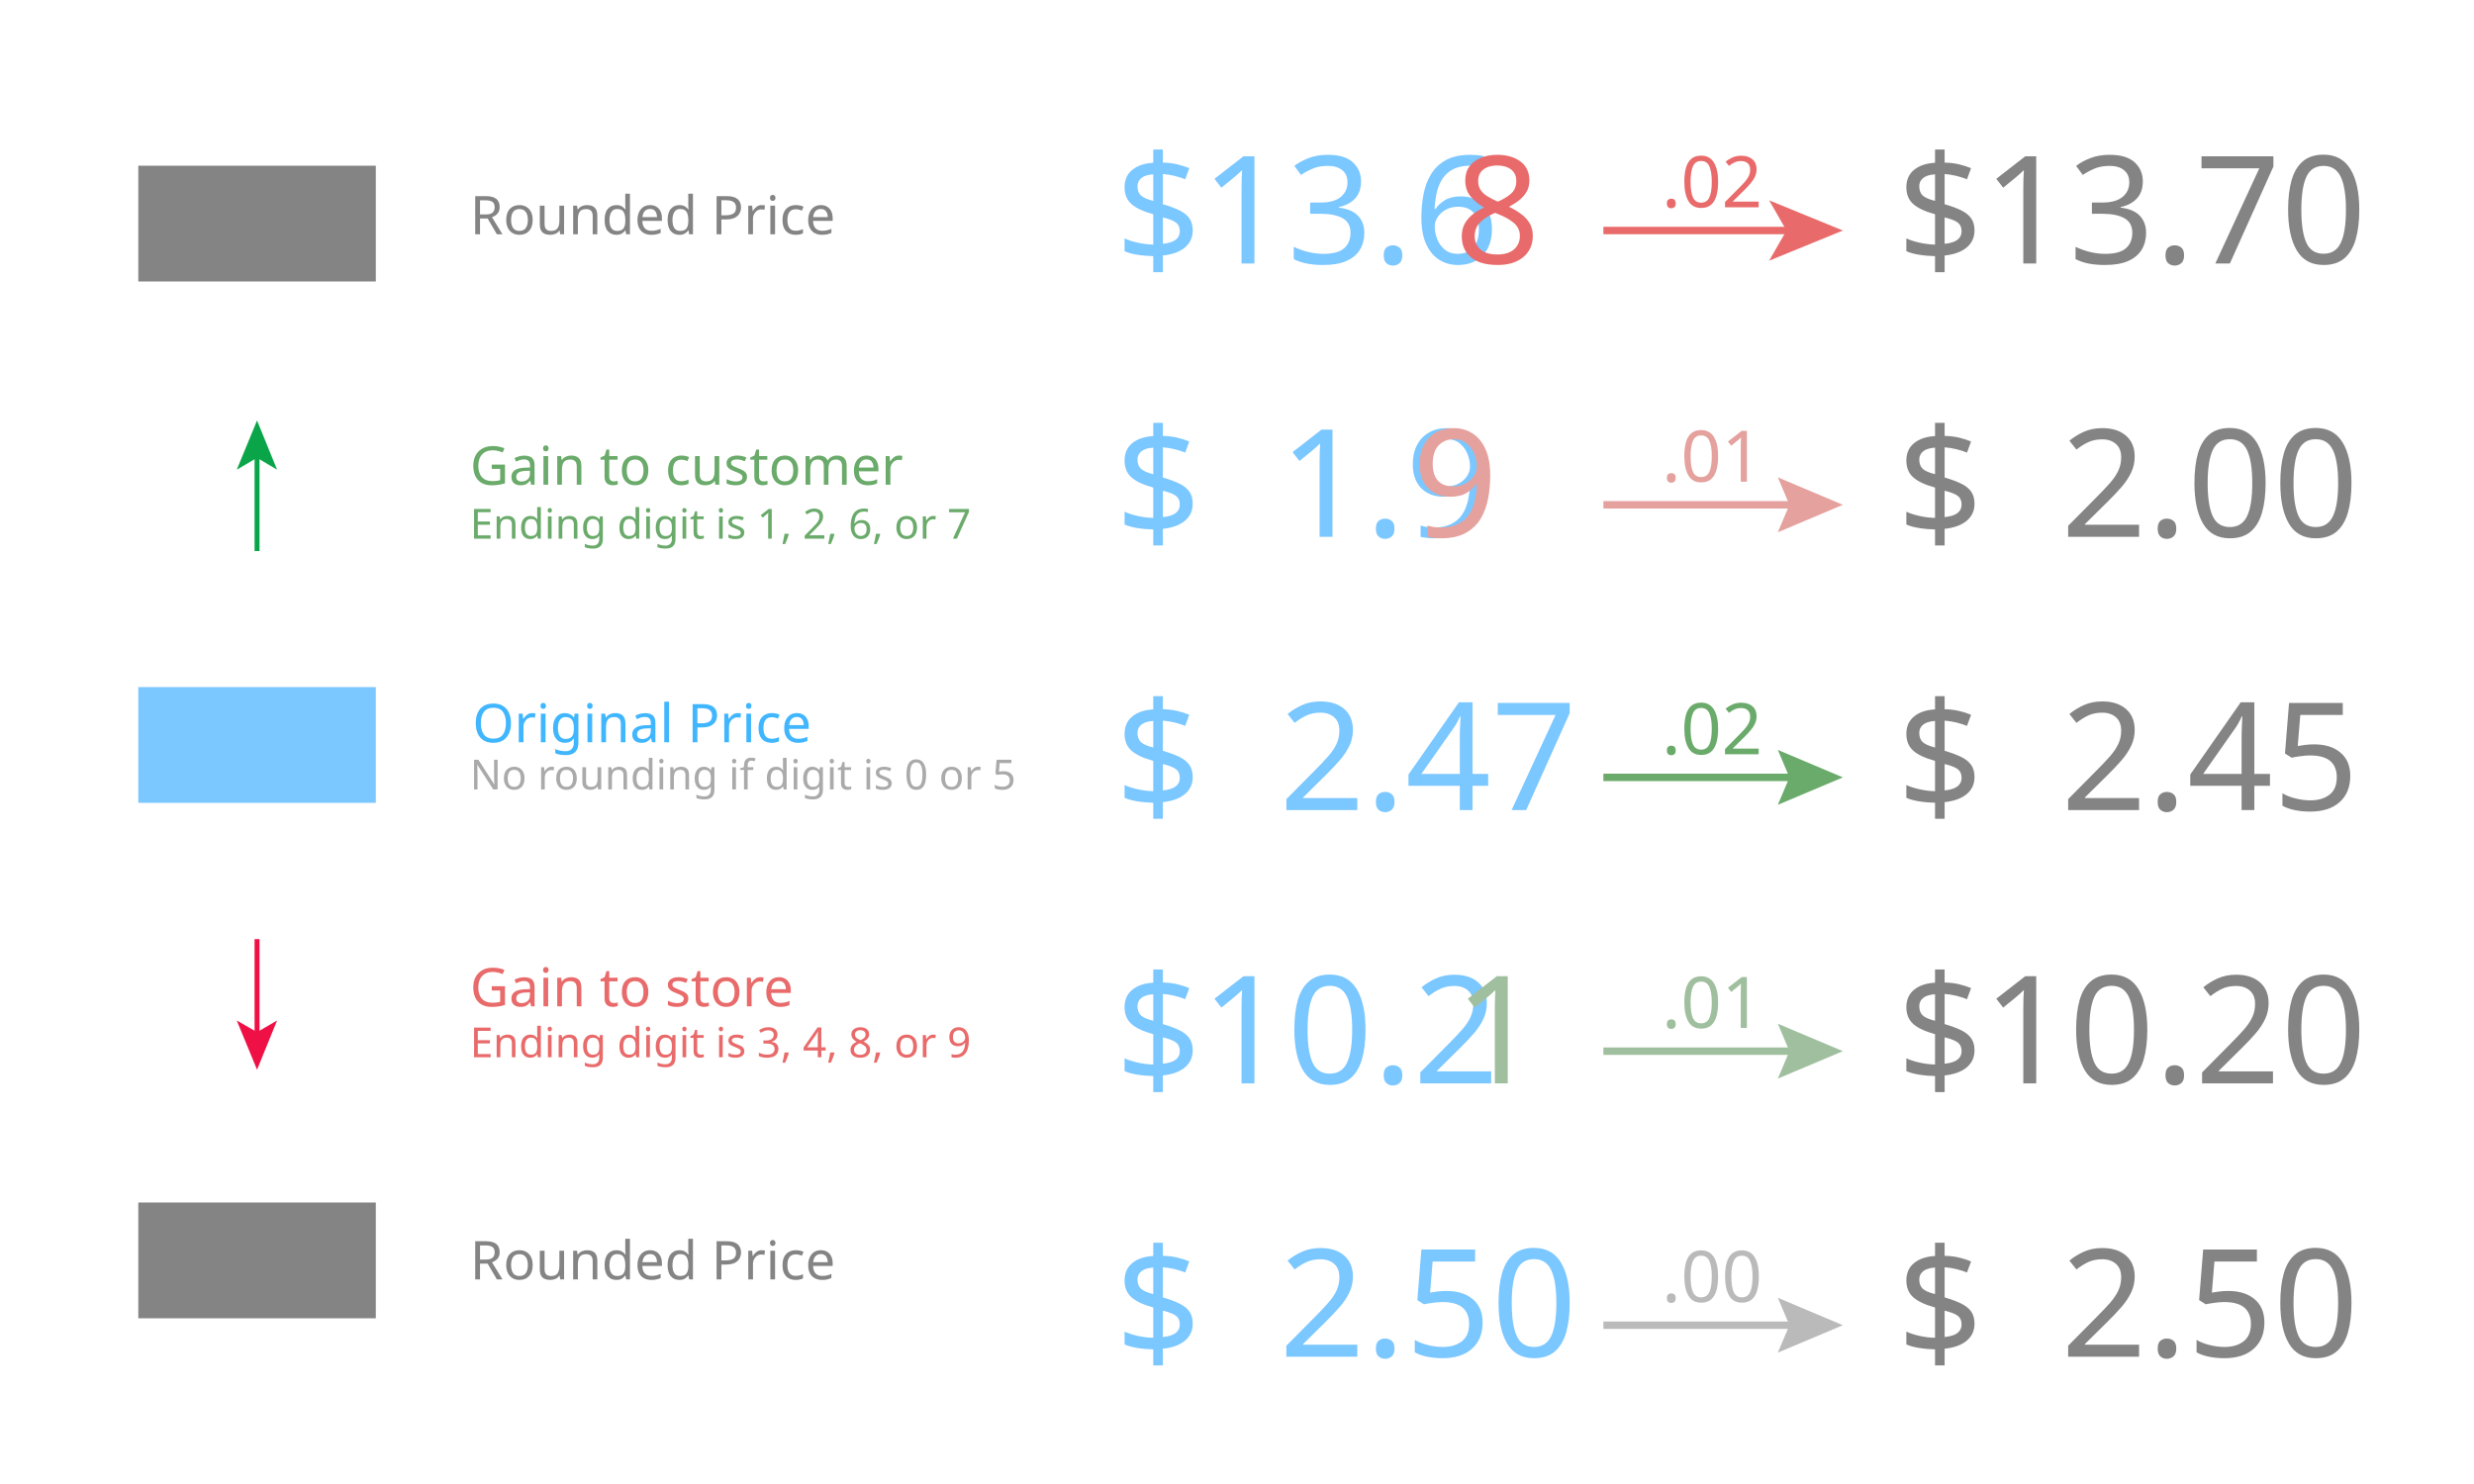
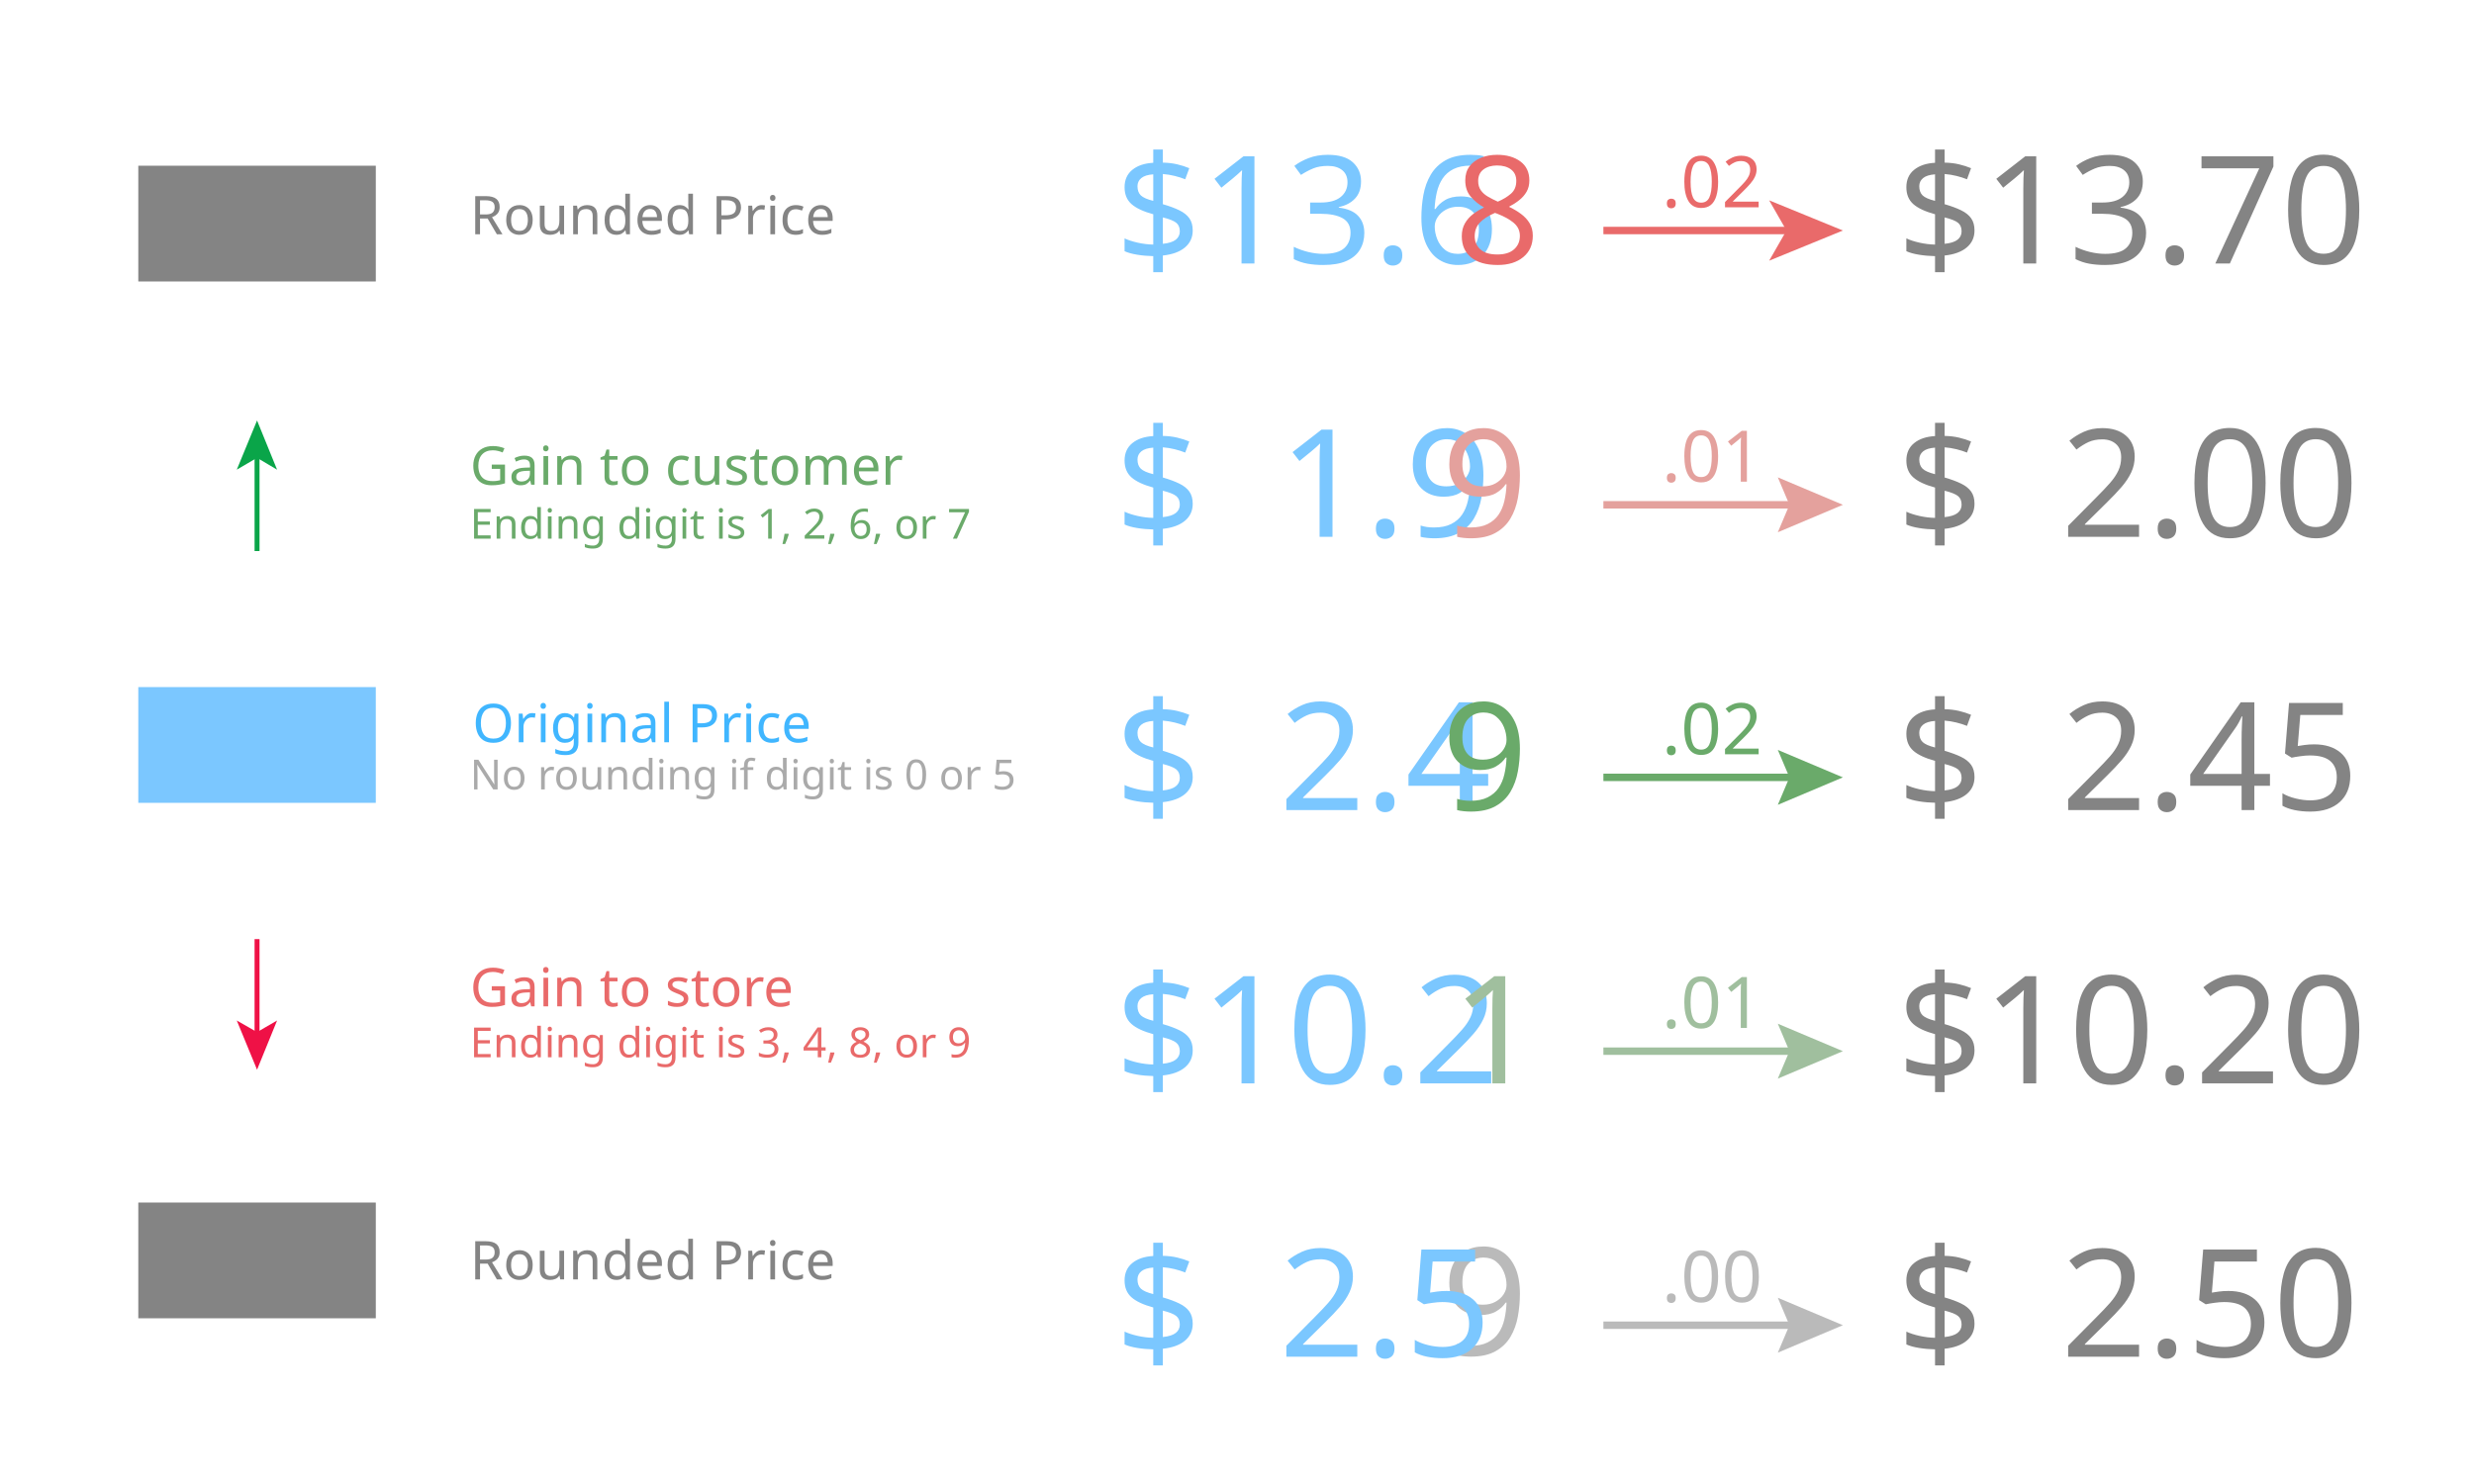
<svg xmlns="http://www.w3.org/2000/svg" version="1.1" id="Layer_1" x="0px" y="0px" viewBox="0 0 1000 600" style="enable-background:new 0 0 1000 600;" xml:space="preserve">
  <style type="text/css">
	.st0{fill:#7BC7FF;}
	.st1{font-family:'MyriadPro-Regular';}
	.st2{font-size:60.683px;}
	.st3{fill:#E96A6A;}
	.st4{fill:#848484;}
	.st5{fill:none;stroke:#E96A6A;stroke-width:3;stroke-miterlimit:10;}
	.st6{font-size:28.8px;}
	.st7{fill:none;stroke:#6AAA6A;stroke-width:3;stroke-miterlimit:10;}
	.st8{fill:#6AAA6A;}
	.st9{fill:#A0BF9E;}
	.st10{fill:none;stroke:#A0BF9E;stroke-width:3;stroke-miterlimit:10;}
	.st11{fill:#E4A19D;}
- 	.st12{fill:none;stroke:#E4A19D;stroke-width:3;stroke-miterlimit:10;}
- 	.st13{fill:none;stroke:#BABABA;stroke-width:3;stroke-miterlimit:10;}
- 	.st14{fill:#BABABA;}
- 	.st15{fill:none;}
+ 	.st12{fill:#BABABA;}
+ 	.st13{fill:none;}
+ 	.st14{fill:none;stroke:#E4A19D;stroke-width:3;stroke-miterlimit:10;}
+ 	.st15{fill:none;stroke:#BABABA;stroke-width:3;stroke-miterlimit:10;}
	.st16{fill:#40B6FF;}
	.st17{font-size:21.6px;}
	.st18{fill:none;stroke:#0AA549;stroke-width:2;stroke-miterlimit:10;}
	.st19{fill:#0AA549;}
	.st20{font-size:16.8px;}
	.st21{fill:#AAAAAA;}
	.st22{fill:none;stroke:#EF1146;stroke-width:2;stroke-miterlimit:10;}
	.st23{fill:#EF1146;}
</style>
  <g>
-     <text transform="matrix(1 0 0 1 450.791 106.5288)">
-       <tspan x="0" y="0" class="st0 st1 st2">$13.6</tspan>
-       <tspan x="137.1" y="0" class="st3 st1 st2">8</tspan>
-     </text>
+     <text transform="matrix(1 0 0 1 450.791 106.5288)" class="st0 st1 st2">$13.6</text>
+     <text transform="matrix(1 0 0 1 587.891 106.5288)" class="st3 st1 st2">8</text>
    <text transform="matrix(1 0 0 1 766.791 106.5288)" class="st4 st1 st2">$13.70</text>
    <g>
      <g>
        <g>
          <line class="st5" x1="648.1" y1="93.2" x2="723.7" y2="93.2" />
          <g>
            <polygon class="st3" points="744.9,93.2 715.1,105.4 722.1,93.2 715.1,81      " />
          </g>
        </g>
      </g>
      <text transform="matrix(1 0 0 1 671.6895 83.8052)" class="st3 st1 st6">.02</text>
    </g>
  </g>
  <g>
-     <text transform="matrix(1 0 0 1 450.791 327.5292)" class="st0 st1 st2">$  2.47</text>
+     <g>
+       <text transform="matrix(1 0 0 1 450.791 327.5292)" class="st0 st1 st2">$  2.4</text>
+     </g>
    <text transform="matrix(1 0 0 1 766.791 327.5292)" class="st4 st1 st2">$  2.45</text>
    <g>
      <g>
        <g>
          <line class="st7" x1="648.1" y1="314.3" x2="727" y2="314.3" />
          <g>
            <polygon class="st8" points="718.6,325.4 723.3,314.3 718.6,303.2 744.9,314.3      " />
          </g>
        </g>
      </g>
      <text transform="matrix(1 0 0 1 671.6895 304.9553)" class="st8 st1 st6">.02</text>
    </g>
  </g>
  <g>
-     <text transform="matrix(1 0 0 1 450.791 438.0288)">
-       <tspan x="0" y="0" class="st0 st1 st2">$10.2</tspan>
-       <tspan x="137.1" y="0" class="st9 st1 st2">1</tspan>
-     </text>
+     <text transform="matrix(1 0 0 1 450.791 438.0288)" class="st0 st1 st2">$10.2</text>
+     <text transform="matrix(1 0 0 1 586.891 438.0288)" class="st9 st1 st2">1</text>
    <text transform="matrix(1 0 0 1 766.791 438.0288)" class="st4 st1 st2">$10.20</text>
    <g>
      <g>
        <g>
          <line class="st10" x1="648.1" y1="425" x2="727" y2="425" />
          <g>
            <polygon class="st9" points="718.6,436.1 723.3,425 718.6,413.9 744.9,425      " />
          </g>
        </g>
      </g>
      <text transform="matrix(1 0 0 1 671.6895 415.6046)" class="st9 st1 st6">.01</text>
    </g>
  </g>
  <g>
-     <text transform="matrix(1 0 0 1 450.791 217.0292)">
-       <tspan x="0" y="0" class="st0 st1 st2">$  1.9</tspan>
-       <tspan x="120" y="0" class="st11 st1 st2">9</tspan>
-     </text>
+     <text transform="matrix(1 0 0 1 450.791 217.0292)" class="st0 st1 st2">$  1.9</text>
+     <text transform="matrix(1 0 0 1 582.791 217.0292)" class="st11 st1 st2">9</text>
+     <text transform="matrix(1 0 0 1 582.791 327.5291)" class="st8 st1 st2">9</text>
+     <text transform="matrix(1 0 0 1 582.791 547.8999)" class="st12 st1 st2">9</text>
    <text transform="matrix(1 0 0 1 766.791 217.0292)" class="st4 st1 st2">$  2.00</text>
    <g>
      <g>
-         <line class="st11" x1="648.1" y1="204.1" x2="744.9" y2="204.1" />
+         <line class="st13" x1="648.1" y1="204.1" x2="744.9" y2="204.1" />
        <g>
-           <line class="st12" x1="648.1" y1="204.1" x2="727" y2="204.1" />
+           <line class="st14" x1="648.1" y1="204.1" x2="727" y2="204.1" />
          <g>
            <polygon class="st11" points="718.6,215.2 723.3,204.1 718.6,193 744.9,204.1      " />
          </g>
        </g>
      </g>
      <g>
        <text transform="matrix(1 0 0 1 671.6895 194.7555)" class="st11 st1 st6">.01</text>
      </g>
    </g>
  </g>
  <g>
-     <text transform="matrix(1 0 0 1 450.791 548.5288)" class="st0 st1 st2">$  2.50</text>
+     <text transform="matrix(1 0 0 1 450.791 548.5288)" class="st0 st1 st2">$  2.5</text>
    <text transform="matrix(1 0 0 1 766.791 548.5288)" class="st4 st1 st2">$  2.50</text>
    <g>
      <g>
        <g>
-           <line class="st13" x1="648.1" y1="535.8" x2="727" y2="535.8" />
+           <line class="st15" x1="648.1" y1="535.8" x2="727" y2="535.8" />
          <g>
-             <polygon class="st14" points="718.6,546.9 723.3,535.8 718.6,524.7 744.9,535.8      " />
+             <polygon class="st12" points="718.6,546.9 723.3,535.8 718.6,524.7 744.9,535.8      " />
          </g>
        </g>
      </g>
-       <text transform="matrix(1 0 0 1 671.6895 526.4053)" class="st14 st1 st6">.00</text>
+       <text transform="matrix(1 0 0 1 671.6895 526.4053)" class="st12 st1 st6">.00</text>
    </g>
  </g>
  <g>
-     <rect x="191" y="284.8" class="st15" width="181.9" height="26.5" />
+     <rect x="191" y="284.8" class="st13" width="181.9" height="26.5" />
    <text transform="matrix(1 0 0 1 190.9922 300.1064)" class="st16 st1 st17">Original Price</text>
  </g>
  <g>
    <g>
      <g>
        <g>
          <line class="st18" x1="103.9" y1="184.1" x2="103.9" y2="222.8" />
          <g>
            <polygon class="st19" points="103.9,170 95.7,189.9 103.9,185.1 112,189.9      " />
          </g>
        </g>
      </g>
      <g>
-         <rect x="190" y="180.6" class="st15" width="210.7" height="26.5" />
+         <rect x="190" y="180.6" class="st13" width="210.7" height="26.5" />
        <text transform="matrix(1 0 0 1 189.9932 195.9839)" class="st8 st1 st17">Gain to customer</text>
-         <rect x="190" y="205.8" class="st15" width="183.1" height="18.1" />
+         <rect x="190" y="205.8" class="st13" width="183.1" height="18.1" />
        <text transform="matrix(1 0 0 1 189.9932 217.7755)" class="st8 st1 st20">Ending digit is 1, 2, 6, or 7</text>
-         <rect x="190" y="307.2" class="st15" width="198.7" height="18.1" />
+         <rect x="190" y="307.2" class="st13" width="198.7" height="18.1" />
        <text transform="matrix(1 0 0 1 189.9932 319.1758)" class="st21 st1 st20">No rounding if digit is 0 or 5</text>
      </g>
    </g>
    <g>
      <rect x="55.9" y="486.2" class="st4" width="96" height="46.8" />
-       <rect x="190" y="501.9" class="st15" width="181.9" height="21.4" />
+       <rect x="190" y="501.9" class="st13" width="181.9" height="21.4" />
      <text transform="matrix(1 0 0 1 189.9932 517.2706)" class="st4 st1 st17">Rounded Price</text>
    </g>
    <rect x="55.9" y="277.8" class="st0" width="96" height="46.8" />
    <g>
      <rect x="55.9" y="67" class="st4" width="96" height="46.8" />
      <g>
-         <rect x="190" y="79.4" class="st15" width="181.9" height="22" />
+         <rect x="190" y="79.4" class="st13" width="181.9" height="22" />
        <text transform="matrix(1 0 0 1 189.9932 94.7203)" class="st4 st1 st17">Rounded Price</text>
      </g>
    </g>
    <g>
      <g>
        <g>
          <line class="st22" x1="103.9" y1="379.7" x2="103.9" y2="418.3" />
          <g>
            <polygon class="st23" points="103.9,432.5 95.7,412.6 103.9,417.3 112,412.6      " />
          </g>
        </g>
      </g>
      <g>
-         <rect x="190" y="415.5" class="st15" width="183.1" height="18.1" />
+         <rect x="190" y="415.5" class="st13" width="183.1" height="18.1" />
        <text transform="matrix(1 0 0 1 189.9932 427.4756)" class="st3 st1 st20">Ending digit is 3, 4, 8, or 9</text>
        <g>
-           <rect x="190" y="391.5" class="st15" width="119.5" height="21.7" />
+           <rect x="190" y="391.5" class="st13" width="119.5" height="21.7" />
          <text transform="matrix(1 0 0 1 189.9932 406.8839)" class="st3 st1 st17">Gain to store</text>
        </g>
      </g>
    </g>
  </g>
</svg>
